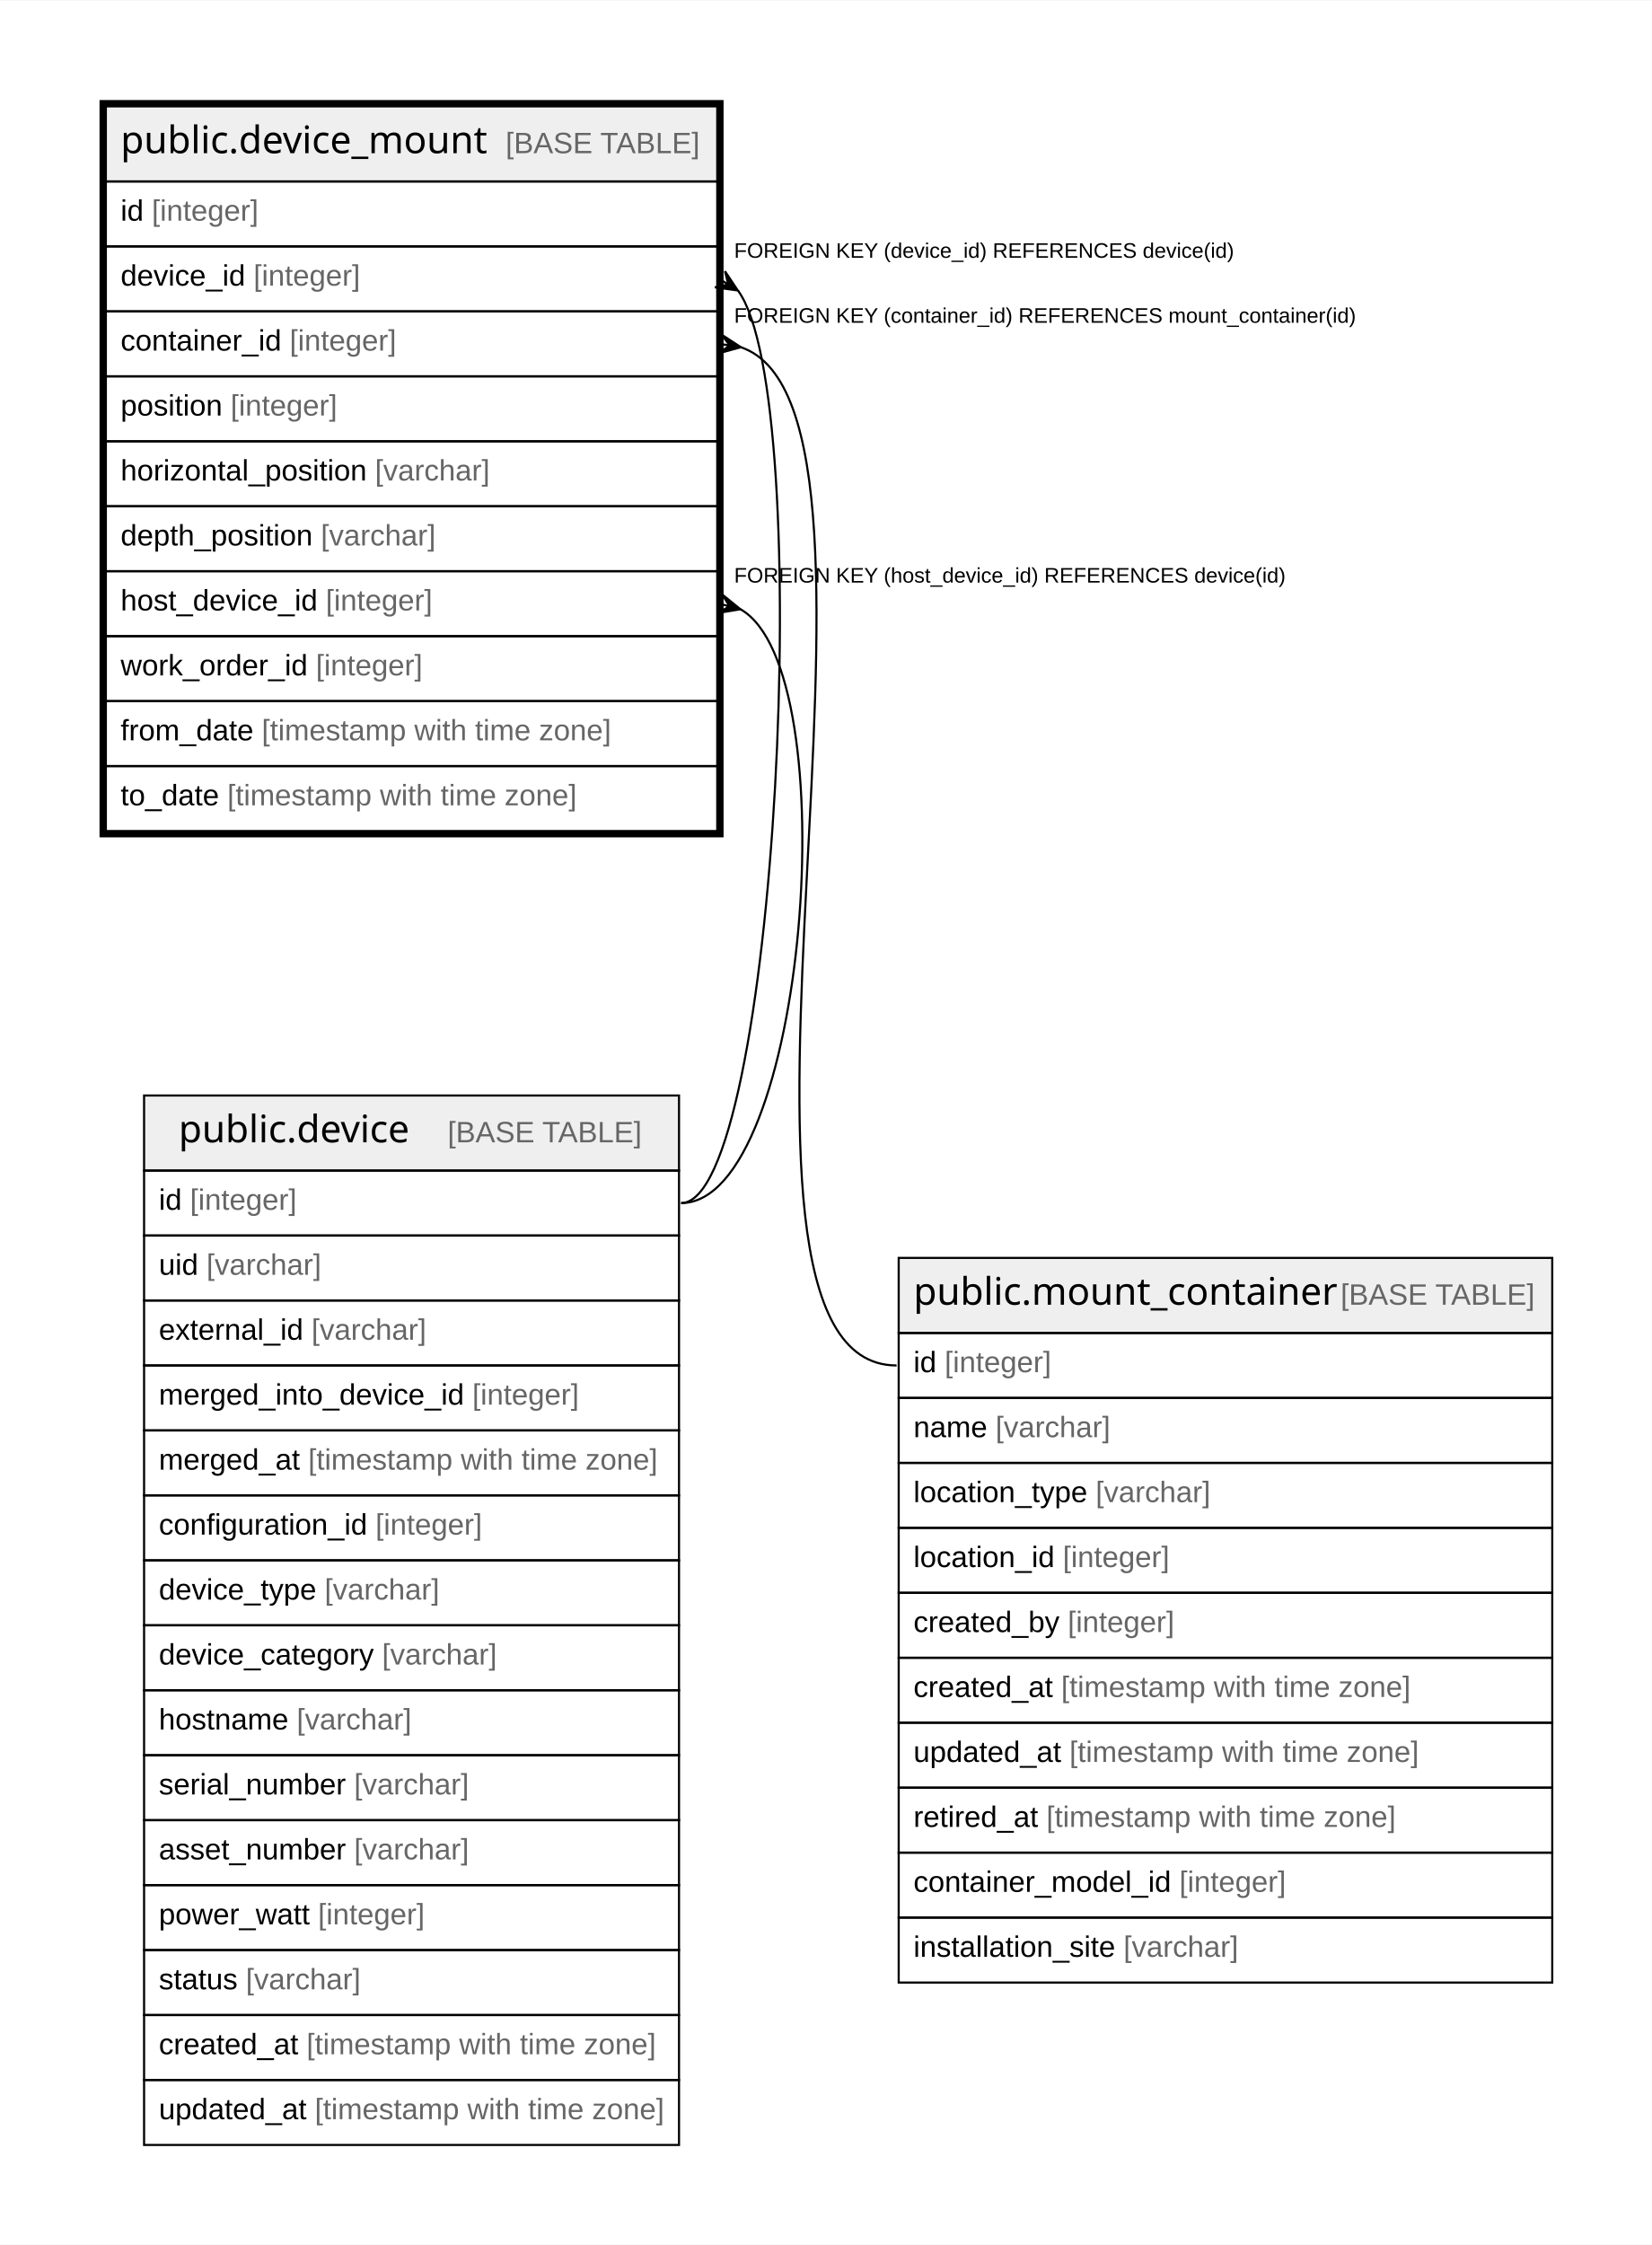
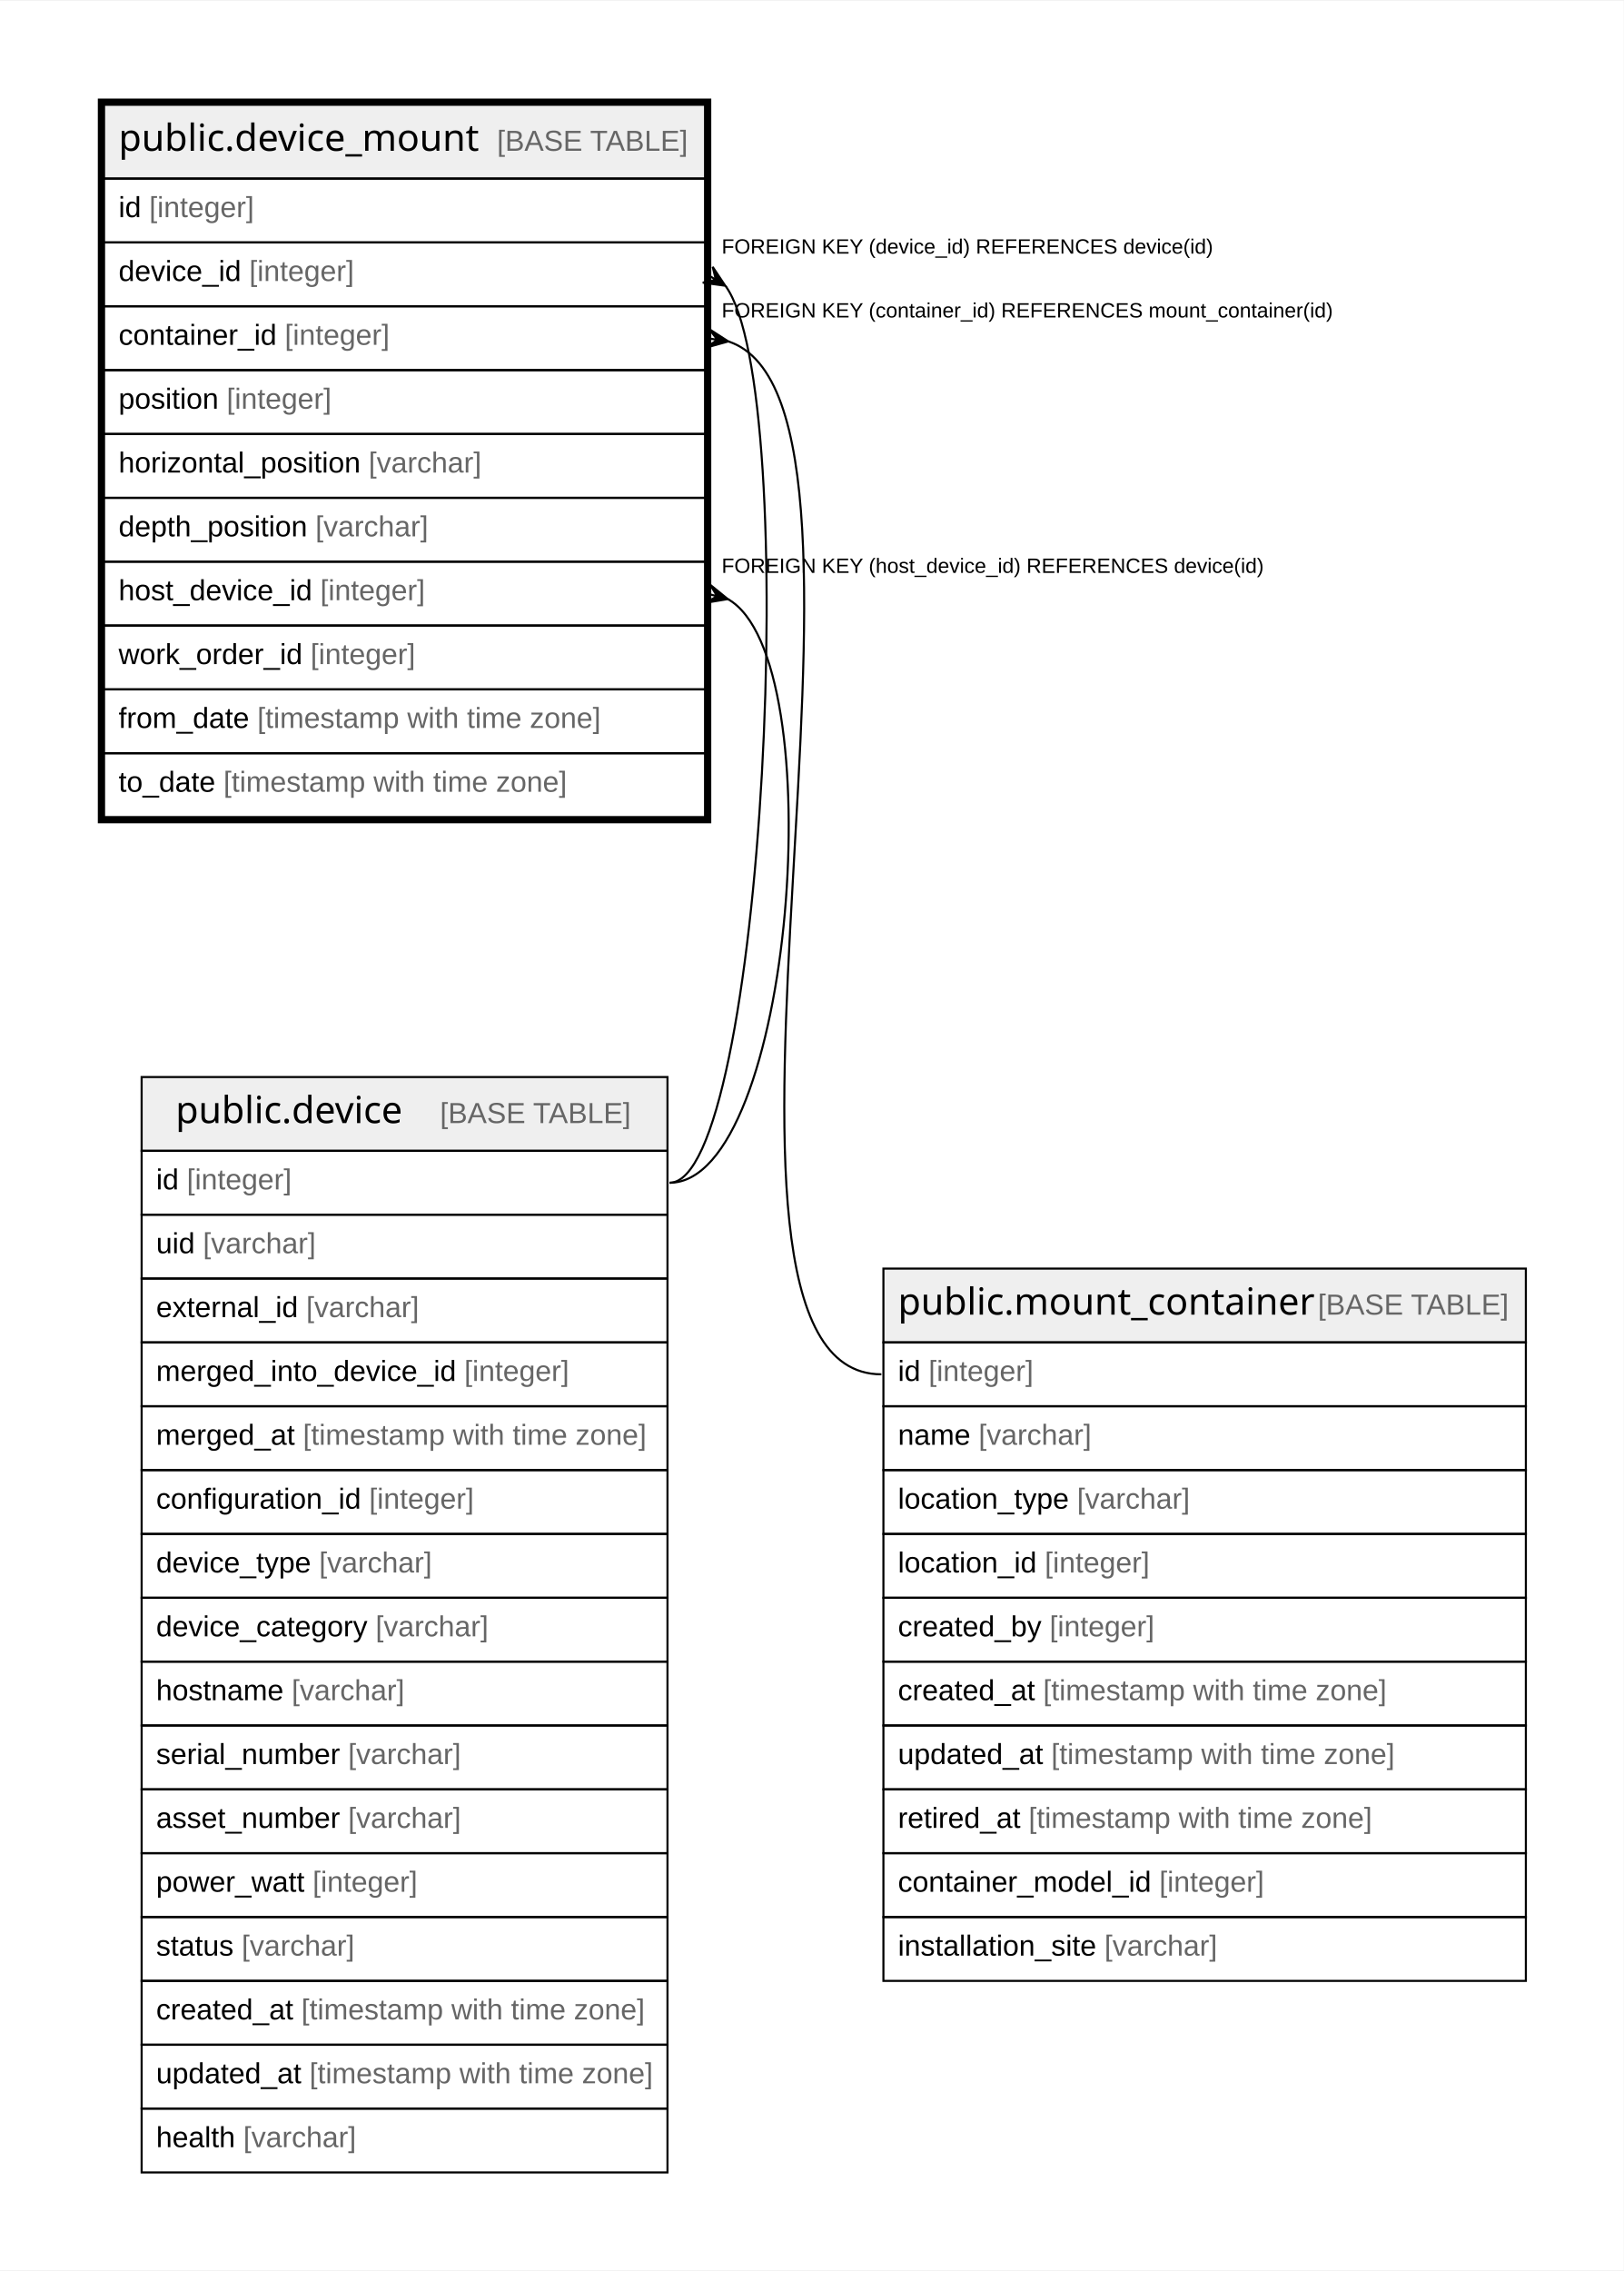
- <svg xmlns="http://www.w3.org/2000/svg" width="783pt" height="1064pt" viewBox="0.00 0.00 783.35 1064.00">
-   <g id="graph0" class="graph" transform="scale(1 1) rotate(0) translate(4 1060)">
-     <polygon fill="white" stroke="none" points="-4,4 -4,-1060 779.35,-1060 779.35,4 -4,4" />
+ <svg xmlns="http://www.w3.org/2000/svg" width="783pt" height="1095pt" viewBox="0.00 0.00 783.35 1094.80">
+   <g id="graph0" class="graph" transform="scale(1 1) rotate(0) translate(4 1090.8)">
+     <polygon fill="white" stroke="none" points="-4,4 -4,-1090.8 779.35,-1090.8 779.35,4 -4,4" />
    <g id="node1" class="node">
-       <polygon fill="#efefef" stroke="none" points="46.2,-974.2 46.2,-1009.8 336.15,-1009.8 336.15,-974.2 46.2,-974.2" />
-       <polygon fill="none" stroke="black" points="46.2,-974.2 46.2,-1009.8 336.15,-1009.8 336.15,-974.2 46.2,-974.2" />
-       <text text-anchor="start" x="53.2" y="-987.6" font-family="Arial Bold" font-size="18.00">public.device_mount</text>
-       <text text-anchor="start" x="204.66" y="-987.6" font-family="Arial" font-size="14.00">    </text>
-       <text text-anchor="start" x="235.78" y="-987.6" font-family="Arial" font-size="14.00" fill="#666666">[BASE TABLE]</text>
+       <polygon fill="#efefef" stroke="none" points="46.2,-1005 46.2,-1040.6 336.15,-1040.6 336.15,-1005 46.2,-1005" />
+       <polygon fill="none" stroke="black" points="46.2,-1005 46.2,-1040.6 336.15,-1040.6 336.15,-1005 46.2,-1005" />
+       <text text-anchor="start" x="53.2" y="-1018.4" font-family="Arial Bold" font-size="18.00">public.device_mount</text>
+       <text text-anchor="start" x="204.66" y="-1018.4" font-family="Arial" font-size="14.00">    </text>
+       <text text-anchor="start" x="235.78" y="-1018.4" font-family="Arial" font-size="14.00" fill="#666666">[BASE TABLE]</text>
+       <polygon fill="none" stroke="black" points="46.2,-974.2 46.2,-1005 336.15,-1005 336.15,-974.2 46.2,-974.2" />
+       <text text-anchor="start" x="53.2" y="-986.4" font-family="Arial" font-size="14.00">id </text>
+       <text text-anchor="start" x="67.99" y="-986.4" font-family="Arial" font-size="14.00" fill="#666666">[integer]</text>
      <polygon fill="none" stroke="black" points="46.2,-943.4 46.2,-974.2 336.15,-974.2 336.15,-943.4 46.2,-943.4" />
-       <text text-anchor="start" x="53.2" y="-955.6" font-family="Arial" font-size="14.00">id </text>
-       <text text-anchor="start" x="67.99" y="-955.6" font-family="Arial" font-size="14.00" fill="#666666">[integer]</text>
+       <text text-anchor="start" x="53.2" y="-955.6" font-family="Arial" font-size="14.00">device_id </text>
+       <text text-anchor="start" x="116.24" y="-955.6" font-family="Arial" font-size="14.00" fill="#666666">[integer]</text>
      <polygon fill="none" stroke="black" points="46.2,-912.6 46.2,-943.4 336.15,-943.4 336.15,-912.6 46.2,-912.6" />
-       <text text-anchor="start" x="53.2" y="-924.8" font-family="Arial" font-size="14.00">device_id </text>
-       <text text-anchor="start" x="116.24" y="-924.8" font-family="Arial" font-size="14.00" fill="#666666">[integer]</text>
+       <text text-anchor="start" x="53.2" y="-924.8" font-family="Arial" font-size="14.00">container_id </text>
+       <text text-anchor="start" x="133.37" y="-924.8" font-family="Arial" font-size="14.00" fill="#666666">[integer]</text>
      <polygon fill="none" stroke="black" points="46.2,-881.8 46.2,-912.6 336.15,-912.6 336.15,-881.8 46.2,-881.8" />
-       <text text-anchor="start" x="53.2" y="-894" font-family="Arial" font-size="14.00">container_id </text>
-       <text text-anchor="start" x="133.37" y="-894" font-family="Arial" font-size="14.00" fill="#666666">[integer]</text>
+       <text text-anchor="start" x="53.2" y="-894" font-family="Arial" font-size="14.00">position </text>
+       <text text-anchor="start" x="105.34" y="-894" font-family="Arial" font-size="14.00" fill="#666666">[integer]</text>
      <polygon fill="none" stroke="black" points="46.2,-851 46.2,-881.8 336.15,-881.8 336.15,-851 46.2,-851" />
-       <text text-anchor="start" x="53.2" y="-863.2" font-family="Arial" font-size="14.00">position </text>
-       <text text-anchor="start" x="105.34" y="-863.2" font-family="Arial" font-size="14.00" fill="#666666">[integer]</text>
+       <text text-anchor="start" x="53.2" y="-863.2" font-family="Arial" font-size="14.00">horizontal_position </text>
+       <text text-anchor="start" x="173.83" y="-863.2" font-family="Arial" font-size="14.00" fill="#666666">[varchar]</text>
      <polygon fill="none" stroke="black" points="46.2,-820.2 46.2,-851 336.15,-851 336.15,-820.2 46.2,-820.2" />
-       <text text-anchor="start" x="53.2" y="-832.4" font-family="Arial" font-size="14.00">horizontal_position </text>
-       <text text-anchor="start" x="173.83" y="-832.4" font-family="Arial" font-size="14.00" fill="#666666">[varchar]</text>
+       <text text-anchor="start" x="53.2" y="-832.4" font-family="Arial" font-size="14.00">depth_position </text>
+       <text text-anchor="start" x="148.16" y="-832.4" font-family="Arial" font-size="14.00" fill="#666666">[varchar]</text>
      <polygon fill="none" stroke="black" points="46.2,-789.4 46.2,-820.2 336.15,-820.2 336.15,-789.4 46.2,-789.4" />
-       <text text-anchor="start" x="53.2" y="-801.6" font-family="Arial" font-size="14.00">depth_position </text>
-       <text text-anchor="start" x="148.16" y="-801.6" font-family="Arial" font-size="14.00" fill="#666666">[varchar]</text>
+       <text text-anchor="start" x="53.2" y="-801.6" font-family="Arial" font-size="14.00">host_device_id </text>
+       <text text-anchor="start" x="150.49" y="-801.6" font-family="Arial" font-size="14.00" fill="#666666">[integer]</text>
      <polygon fill="none" stroke="black" points="46.2,-758.6 46.2,-789.4 336.15,-789.4 336.15,-758.6 46.2,-758.6" />
-       <text text-anchor="start" x="53.2" y="-770.8" font-family="Arial" font-size="14.00">host_device_id </text>
-       <text text-anchor="start" x="150.49" y="-770.8" font-family="Arial" font-size="14.00" fill="#666666">[integer]</text>
+       <text text-anchor="start" x="53.2" y="-770.8" font-family="Arial" font-size="14.00">work_order_id </text>
+       <text text-anchor="start" x="145.8" y="-770.8" font-family="Arial" font-size="14.00" fill="#666666">[integer]</text>
      <polygon fill="none" stroke="black" points="46.2,-727.8 46.2,-758.6 336.15,-758.6 336.15,-727.8 46.2,-727.8" />
-       <text text-anchor="start" x="53.2" y="-740" font-family="Arial" font-size="14.00">work_order_id </text>
-       <text text-anchor="start" x="145.8" y="-740" font-family="Arial" font-size="14.00" fill="#666666">[integer]</text>
+       <text text-anchor="start" x="53.2" y="-740" font-family="Arial" font-size="14.00">from_date </text>
+       <text text-anchor="start" x="120.12" y="-740" font-family="Arial" font-size="14.00" fill="#666666">[timestamp with time zone]</text>
      <polygon fill="none" stroke="black" points="46.2,-697 46.2,-727.8 336.15,-727.8 336.15,-697 46.2,-697" />
-       <text text-anchor="start" x="53.2" y="-709.2" font-family="Arial" font-size="14.00">from_date </text>
-       <text text-anchor="start" x="120.12" y="-709.2" font-family="Arial" font-size="14.00" fill="#666666">[timestamp with time zone]</text>
-       <polygon fill="none" stroke="black" points="46.2,-666.2 46.2,-697 336.15,-697 336.15,-666.2 46.2,-666.2" />
-       <text text-anchor="start" x="53.2" y="-678.4" font-family="Arial" font-size="14.00">to_date </text>
-       <text text-anchor="start" x="103.8" y="-678.4" font-family="Arial" font-size="14.00" fill="#666666">[timestamp with time zone]</text>
-       <polygon fill="none" stroke="black" stroke-width="3" points="44.7,-664.7 44.7,-1011.3 337.65,-1011.3 337.65,-664.7 44.7,-664.7" />
+       <text text-anchor="start" x="53.2" y="-709.2" font-family="Arial" font-size="14.00">to_date </text>
+       <text text-anchor="start" x="103.8" y="-709.2" font-family="Arial" font-size="14.00" fill="#666666">[timestamp with time zone]</text>
+       <polygon fill="none" stroke="black" stroke-width="3" points="44.7,-695.5 44.7,-1042.1 337.65,-1042.1 337.65,-695.5 44.7,-695.5" />
    </g>
    <g id="node2" class="node">
-       <polygon fill="#efefef" stroke="none" points="64.33,-505.2 64.33,-540.8 318.02,-540.8 318.02,-505.2 64.33,-505.2" />
-       <polygon fill="none" stroke="black" points="64.33,-505.2 64.33,-540.8 318.02,-540.8 318.02,-505.2 64.33,-505.2" />
-       <text text-anchor="start" x="80.7" y="-518.6" font-family="Arial Bold" font-size="18.00">public.device</text>
-       <text text-anchor="start" x="177.16" y="-518.6" font-family="Arial" font-size="14.00">    </text>
-       <text text-anchor="start" x="208.28" y="-518.6" font-family="Arial" font-size="14.00" fill="#666666">[BASE TABLE]</text>
+       <polygon fill="#efefef" stroke="none" points="64.33,-536 64.33,-571.6 318.02,-571.6 318.02,-536 64.33,-536" />
+       <polygon fill="none" stroke="black" points="64.33,-536 64.33,-571.6 318.02,-571.6 318.02,-536 64.33,-536" />
+       <text text-anchor="start" x="80.7" y="-549.4" font-family="Arial Bold" font-size="18.00">public.device</text>
+       <text text-anchor="start" x="177.16" y="-549.4" font-family="Arial" font-size="14.00">    </text>
+       <text text-anchor="start" x="208.28" y="-549.4" font-family="Arial" font-size="14.00" fill="#666666">[BASE TABLE]</text>
+       <polygon fill="none" stroke="black" points="64.33,-505.2 64.33,-536 318.02,-536 318.02,-505.2 64.33,-505.2" />
+       <text text-anchor="start" x="71.33" y="-517.4" font-family="Arial" font-size="14.00">id </text>
+       <text text-anchor="start" x="86.12" y="-517.4" font-family="Arial" font-size="14.00" fill="#666666">[integer]</text>
      <polygon fill="none" stroke="black" points="64.33,-474.4 64.33,-505.2 318.02,-505.2 318.02,-474.4 64.33,-474.4" />
-       <text text-anchor="start" x="71.33" y="-486.6" font-family="Arial" font-size="14.00">id </text>
-       <text text-anchor="start" x="86.12" y="-486.6" font-family="Arial" font-size="14.00" fill="#666666">[integer]</text>
+       <text text-anchor="start" x="71.33" y="-486.6" font-family="Arial" font-size="14.00">uid </text>
+       <text text-anchor="start" x="93.91" y="-486.6" font-family="Arial" font-size="14.00" fill="#666666">[varchar]</text>
      <polygon fill="none" stroke="black" points="64.33,-443.6 64.33,-474.4 318.02,-474.4 318.02,-443.6 64.33,-443.6" />
-       <text text-anchor="start" x="71.33" y="-455.8" font-family="Arial" font-size="14.00">uid </text>
-       <text text-anchor="start" x="93.91" y="-455.8" font-family="Arial" font-size="14.00" fill="#666666">[varchar]</text>
+       <text text-anchor="start" x="71.33" y="-455.8" font-family="Arial" font-size="14.00">external_id </text>
+       <text text-anchor="start" x="143.71" y="-455.8" font-family="Arial" font-size="14.00" fill="#666666">[varchar]</text>
      <polygon fill="none" stroke="black" points="64.33,-412.8 64.33,-443.6 318.02,-443.6 318.02,-412.8 64.33,-412.8" />
-       <text text-anchor="start" x="71.33" y="-425" font-family="Arial" font-size="14.00">external_id </text>
-       <text text-anchor="start" x="143.71" y="-425" font-family="Arial" font-size="14.00" fill="#666666">[varchar]</text>
+       <text text-anchor="start" x="71.33" y="-425" font-family="Arial" font-size="14.00">merged_into_device_id </text>
+       <text text-anchor="start" x="219.99" y="-425" font-family="Arial" font-size="14.00" fill="#666666">[integer]</text>
      <polygon fill="none" stroke="black" points="64.33,-382 64.33,-412.8 318.02,-412.8 318.02,-382 64.33,-382" />
-       <text text-anchor="start" x="71.33" y="-394.2" font-family="Arial" font-size="14.00">merged_into_device_id </text>
-       <text text-anchor="start" x="219.99" y="-394.2" font-family="Arial" font-size="14.00" fill="#666666">[integer]</text>
+       <text text-anchor="start" x="71.33" y="-394.2" font-family="Arial" font-size="14.00">merged_at </text>
+       <text text-anchor="start" x="142.16" y="-394.2" font-family="Arial" font-size="14.00" fill="#666666">[timestamp with time zone]</text>
      <polygon fill="none" stroke="black" points="64.33,-351.2 64.33,-382 318.02,-382 318.02,-351.2 64.33,-351.2" />
-       <text text-anchor="start" x="71.33" y="-363.4" font-family="Arial" font-size="14.00">merged_at </text>
-       <text text-anchor="start" x="142.16" y="-363.4" font-family="Arial" font-size="14.00" fill="#666666">[timestamp with time zone]</text>
+       <text text-anchor="start" x="71.33" y="-363.4" font-family="Arial" font-size="14.00">configuration_id </text>
+       <text text-anchor="start" x="174.07" y="-363.4" font-family="Arial" font-size="14.00" fill="#666666">[integer]</text>
      <polygon fill="none" stroke="black" points="64.33,-320.4 64.33,-351.2 318.02,-351.2 318.02,-320.4 64.33,-320.4" />
-       <text text-anchor="start" x="71.33" y="-332.6" font-family="Arial" font-size="14.00">configuration_id </text>
-       <text text-anchor="start" x="174.07" y="-332.6" font-family="Arial" font-size="14.00" fill="#666666">[integer]</text>
+       <text text-anchor="start" x="71.33" y="-332.6" font-family="Arial" font-size="14.00">device_type </text>
+       <text text-anchor="start" x="149.94" y="-332.6" font-family="Arial" font-size="14.00" fill="#666666">[varchar]</text>
      <polygon fill="none" stroke="black" points="64.33,-289.6 64.33,-320.4 318.02,-320.4 318.02,-289.6 64.33,-289.6" />
-       <text text-anchor="start" x="71.33" y="-301.8" font-family="Arial" font-size="14.00">device_type </text>
-       <text text-anchor="start" x="149.94" y="-301.8" font-family="Arial" font-size="14.00" fill="#666666">[varchar]</text>
+       <text text-anchor="start" x="71.33" y="-301.8" font-family="Arial" font-size="14.00">device_category </text>
+       <text text-anchor="start" x="177.18" y="-301.8" font-family="Arial" font-size="14.00" fill="#666666">[varchar]</text>
      <polygon fill="none" stroke="black" points="64.33,-258.8 64.33,-289.6 318.02,-289.6 318.02,-258.8 64.33,-258.8" />
-       <text text-anchor="start" x="71.33" y="-271" font-family="Arial" font-size="14.00">device_category </text>
-       <text text-anchor="start" x="177.18" y="-271" font-family="Arial" font-size="14.00" fill="#666666">[varchar]</text>
+       <text text-anchor="start" x="71.33" y="-271" font-family="Arial" font-size="14.00">hostname </text>
+       <text text-anchor="start" x="136.71" y="-271" font-family="Arial" font-size="14.00" fill="#666666">[varchar]</text>
      <polygon fill="none" stroke="black" points="64.33,-228 64.33,-258.8 318.02,-258.8 318.02,-228 64.33,-228" />
-       <text text-anchor="start" x="71.33" y="-240.2" font-family="Arial" font-size="14.00">hostname </text>
-       <text text-anchor="start" x="136.71" y="-240.2" font-family="Arial" font-size="14.00" fill="#666666">[varchar]</text>
+       <text text-anchor="start" x="71.33" y="-240.2" font-family="Arial" font-size="14.00">serial_number </text>
+       <text text-anchor="start" x="163.93" y="-240.2" font-family="Arial" font-size="14.00" fill="#666666">[varchar]</text>
      <polygon fill="none" stroke="black" points="64.33,-197.2 64.33,-228 318.02,-228 318.02,-197.2 64.33,-197.2" />
-       <text text-anchor="start" x="71.33" y="-209.4" font-family="Arial" font-size="14.00">serial_number </text>
-       <text text-anchor="start" x="163.93" y="-209.4" font-family="Arial" font-size="14.00" fill="#666666">[varchar]</text>
+       <text text-anchor="start" x="71.33" y="-209.4" font-family="Arial" font-size="14.00">asset_number </text>
+       <text text-anchor="start" x="163.94" y="-209.4" font-family="Arial" font-size="14.00" fill="#666666">[varchar]</text>
      <polygon fill="none" stroke="black" points="64.33,-166.4 64.33,-197.2 318.02,-197.2 318.02,-166.4 64.33,-166.4" />
-       <text text-anchor="start" x="71.33" y="-178.6" font-family="Arial" font-size="14.00">asset_number </text>
-       <text text-anchor="start" x="163.94" y="-178.6" font-family="Arial" font-size="14.00" fill="#666666">[varchar]</text>
+       <text text-anchor="start" x="71.33" y="-178.6" font-family="Arial" font-size="14.00">power_watt </text>
+       <text text-anchor="start" x="146.82" y="-178.6" font-family="Arial" font-size="14.00" fill="#666666">[integer]</text>
      <polygon fill="none" stroke="black" points="64.33,-135.6 64.33,-166.4 318.02,-166.4 318.02,-135.6 64.33,-135.6" />
-       <text text-anchor="start" x="71.33" y="-147.8" font-family="Arial" font-size="14.00">power_watt </text>
-       <text text-anchor="start" x="146.82" y="-147.8" font-family="Arial" font-size="14.00" fill="#666666">[integer]</text>
+       <text text-anchor="start" x="71.33" y="-147.8" font-family="Arial" font-size="14.00">status </text>
+       <text text-anchor="start" x="112.58" y="-147.8" font-family="Arial" font-size="14.00" fill="#666666">[varchar]</text>
      <polygon fill="none" stroke="black" points="64.33,-104.8 64.33,-135.6 318.02,-135.6 318.02,-104.8 64.33,-104.8" />
-       <text text-anchor="start" x="71.33" y="-117" font-family="Arial" font-size="14.00">status </text>
-       <text text-anchor="start" x="112.58" y="-117" font-family="Arial" font-size="14.00" fill="#666666">[varchar]</text>
+       <text text-anchor="start" x="71.33" y="-117" font-family="Arial" font-size="14.00">created_at </text>
+       <text text-anchor="start" x="141.38" y="-117" font-family="Arial" font-size="14.00" fill="#666666">[timestamp with time zone]</text>
      <polygon fill="none" stroke="black" points="64.33,-74 64.33,-104.8 318.02,-104.8 318.02,-74 64.33,-74" />
-       <text text-anchor="start" x="71.33" y="-86.2" font-family="Arial" font-size="14.00">created_at </text>
-       <text text-anchor="start" x="141.38" y="-86.2" font-family="Arial" font-size="14.00" fill="#666666">[timestamp with time zone]</text>
+       <text text-anchor="start" x="71.33" y="-86.2" font-family="Arial" font-size="14.00">updated_at </text>
+       <text text-anchor="start" x="145.29" y="-86.2" font-family="Arial" font-size="14.00" fill="#666666">[timestamp with time zone]</text>
      <polygon fill="none" stroke="black" points="64.33,-43.2 64.33,-74 318.02,-74 318.02,-43.2 64.33,-43.2" />
-       <text text-anchor="start" x="71.33" y="-55.4" font-family="Arial" font-size="14.00">updated_at </text>
-       <text text-anchor="start" x="145.29" y="-55.4" font-family="Arial" font-size="14.00" fill="#666666">[timestamp with time zone]</text>
+       <text text-anchor="start" x="71.33" y="-55.4" font-family="Arial" font-size="14.00">health </text>
+       <text text-anchor="start" x="113.37" y="-55.4" font-family="Arial" font-size="14.00" fill="#666666">[varchar]</text>
    </g>
    <g id="edge1" class="edge">
-       <path fill="none" stroke="black" d="M345.99,-922.46C383.34,-871.73 364.51,-489.8 319.02,-489.8" />
-       <polygon fill="black" stroke="black" points="345.91,-922.51 335.04,-924.01 341.39,-925.34 337.72,-927.64 337.72,-927.64 337.72,-927.64 341.39,-925.34 339.83,-931.63 345.91,-922.51" />
-       <text text-anchor="start" x="344.15" y="-938" font-family="Arial" font-size="10.00">FOREIGN KEY (device_id) REFERENCES device(id)</text>
+       <path fill="none" stroke="black" d="M345.99,-953.26C383.34,-902.53 364.51,-520.6 319.02,-520.6" />
+       <polygon fill="black" stroke="black" points="345.91,-953.31 335.04,-954.81 341.39,-956.14 337.72,-958.44 337.72,-958.44 337.72,-958.44 341.39,-956.14 339.83,-962.43 345.91,-953.31" />
+       <text text-anchor="start" x="344.15" y="-968.8" font-family="Arial" font-size="10.00">FOREIGN KEY (device_id) REFERENCES device(id)</text>
    </g>
    <g id="edge3" class="edge">
-       <path fill="none" stroke="black" d="M347.13,-771.37C398.24,-742.72 378.72,-489.8 319.02,-489.8" />
-       <polygon fill="black" stroke="black" points="347.14,-771.36 336.33,-769.56 341.99,-772.72 337.8,-773.83 337.8,-773.83 337.8,-773.83 341.99,-772.72 338.62,-778.27 347.14,-771.36" />
-       <text text-anchor="start" x="344.15" y="-784" font-family="Arial" font-size="10.00">FOREIGN KEY (host_device_id) REFERENCES device(id)</text>
+       <path fill="none" stroke="black" d="M347.13,-802.17C398.24,-773.52 378.72,-520.6 319.02,-520.6" />
+       <polygon fill="black" stroke="black" points="347.14,-802.16 336.33,-800.36 341.99,-803.52 337.8,-804.63 337.8,-804.63 337.8,-804.63 341.99,-803.52 338.62,-809.07 347.14,-802.16" />
+       <text text-anchor="start" x="344.15" y="-814.8" font-family="Arial" font-size="10.00">FOREIGN KEY (host_device_id) REFERENCES device(id)</text>
    </g>
    <g id="node3" class="node">
-       <polygon fill="#efefef" stroke="none" points="422.2,-428.2 422.2,-463.8 732.15,-463.8 732.15,-428.2 422.2,-428.2" />
-       <polygon fill="none" stroke="black" points="422.2,-428.2 422.2,-463.8 732.15,-463.8 732.15,-428.2 422.2,-428.2" />
-       <text text-anchor="start" x="429.2" y="-441.6" font-family="Arial Bold" font-size="18.00">public.mount_container</text>
-       <text text-anchor="start" x="600.66" y="-441.6" font-family="Arial" font-size="14.00">    </text>
-       <text text-anchor="start" x="631.78" y="-441.6" font-family="Arial" font-size="14.00" fill="#666666">[BASE TABLE]</text>
-       <polygon fill="none" stroke="black" points="422.2,-397.4 422.2,-428.2 732.15,-428.2 732.15,-397.4 422.2,-397.4" />
-       <text text-anchor="start" x="429.2" y="-409.6" font-family="Arial" font-size="14.00">id </text>
-       <text text-anchor="start" x="443.99" y="-409.6" font-family="Arial" font-size="14.00" fill="#666666">[integer]</text>
-       <polygon fill="none" stroke="black" points="422.2,-366.6 422.2,-397.4 732.15,-397.4 732.15,-366.6 422.2,-366.6" />
-       <text text-anchor="start" x="429.2" y="-378.8" font-family="Arial" font-size="14.00">name </text>
-       <text text-anchor="start" x="468.11" y="-378.8" font-family="Arial" font-size="14.00" fill="#666666">[varchar]</text>
-       <polygon fill="none" stroke="black" points="422.2,-335.8 422.2,-366.6 732.15,-366.6 732.15,-335.8 422.2,-335.8" />
-       <text text-anchor="start" x="429.2" y="-348" font-family="Arial" font-size="14.00">location_type </text>
-       <text text-anchor="start" x="515.6" y="-348" font-family="Arial" font-size="14.00" fill="#666666">[varchar]</text>
-       <polygon fill="none" stroke="black" points="422.2,-305 422.2,-335.8 732.15,-335.8 732.15,-305 422.2,-305" />
-       <text text-anchor="start" x="429.2" y="-317.2" font-family="Arial" font-size="14.00">location_id </text>
-       <text text-anchor="start" x="500.03" y="-317.2" font-family="Arial" font-size="14.00" fill="#666666">[integer]</text>
-       <polygon fill="none" stroke="black" points="422.2,-274.2 422.2,-305 732.15,-305 732.15,-274.2 422.2,-274.2" />
-       <text text-anchor="start" x="429.2" y="-286.4" font-family="Arial" font-size="14.00">created_by </text>
-       <text text-anchor="start" x="502.36" y="-286.4" font-family="Arial" font-size="14.00" fill="#666666">[integer]</text>
-       <polygon fill="none" stroke="black" points="422.2,-243.4 422.2,-274.2 732.15,-274.2 732.15,-243.4 422.2,-243.4" />
-       <text text-anchor="start" x="429.2" y="-255.6" font-family="Arial" font-size="14.00">created_at </text>
-       <text text-anchor="start" x="499.25" y="-255.6" font-family="Arial" font-size="14.00" fill="#666666">[timestamp with time zone]</text>
-       <polygon fill="none" stroke="black" points="422.2,-212.6 422.2,-243.4 732.15,-243.4 732.15,-212.6 422.2,-212.6" />
-       <text text-anchor="start" x="429.2" y="-224.8" font-family="Arial" font-size="14.00">updated_at </text>
-       <text text-anchor="start" x="503.16" y="-224.8" font-family="Arial" font-size="14.00" fill="#666666">[timestamp with time zone]</text>
-       <polygon fill="none" stroke="black" points="422.2,-181.8 422.2,-212.6 732.15,-212.6 732.15,-181.8 422.2,-181.8" />
-       <text text-anchor="start" x="429.2" y="-194" font-family="Arial" font-size="14.00">retired_at </text>
-       <text text-anchor="start" x="492.24" y="-194" font-family="Arial" font-size="14.00" fill="#666666">[timestamp with time zone]</text>
-       <polygon fill="none" stroke="black" points="422.2,-151 422.2,-181.8 732.15,-181.8 732.15,-151 422.2,-151" />
-       <text text-anchor="start" x="429.2" y="-163.2" font-family="Arial" font-size="14.00">container_model_id </text>
-       <text text-anchor="start" x="555.28" y="-163.2" font-family="Arial" font-size="14.00" fill="#666666">[integer]</text>
-       <polygon fill="none" stroke="black" points="422.2,-120.2 422.2,-151 732.15,-151 732.15,-120.2 422.2,-120.2" />
-       <text text-anchor="start" x="429.2" y="-132.4" font-family="Arial" font-size="14.00">installation_site </text>
-       <text text-anchor="start" x="528.82" y="-132.4" font-family="Arial" font-size="14.00" fill="#666666">[varchar]</text>
+       <polygon fill="#efefef" stroke="none" points="422.2,-443.6 422.2,-479.2 732.15,-479.2 732.15,-443.6 422.2,-443.6" />
+       <polygon fill="none" stroke="black" points="422.2,-443.6 422.2,-479.2 732.15,-479.2 732.15,-443.6 422.2,-443.6" />
+       <text text-anchor="start" x="429.2" y="-457" font-family="Arial Bold" font-size="18.00">public.mount_container</text>
+       <text text-anchor="start" x="600.66" y="-457" font-family="Arial" font-size="14.00">    </text>
+       <text text-anchor="start" x="631.78" y="-457" font-family="Arial" font-size="14.00" fill="#666666">[BASE TABLE]</text>
+       <polygon fill="none" stroke="black" points="422.2,-412.8 422.2,-443.6 732.15,-443.6 732.15,-412.8 422.2,-412.8" />
+       <text text-anchor="start" x="429.2" y="-425" font-family="Arial" font-size="14.00">id </text>
+       <text text-anchor="start" x="443.99" y="-425" font-family="Arial" font-size="14.00" fill="#666666">[integer]</text>
+       <polygon fill="none" stroke="black" points="422.2,-382 422.2,-412.8 732.15,-412.8 732.15,-382 422.2,-382" />
+       <text text-anchor="start" x="429.2" y="-394.2" font-family="Arial" font-size="14.00">name </text>
+       <text text-anchor="start" x="468.11" y="-394.2" font-family="Arial" font-size="14.00" fill="#666666">[varchar]</text>
+       <polygon fill="none" stroke="black" points="422.2,-351.2 422.2,-382 732.15,-382 732.15,-351.2 422.2,-351.2" />
+       <text text-anchor="start" x="429.2" y="-363.4" font-family="Arial" font-size="14.00">location_type </text>
+       <text text-anchor="start" x="515.6" y="-363.4" font-family="Arial" font-size="14.00" fill="#666666">[varchar]</text>
+       <polygon fill="none" stroke="black" points="422.2,-320.4 422.2,-351.2 732.15,-351.2 732.15,-320.4 422.2,-320.4" />
+       <text text-anchor="start" x="429.2" y="-332.6" font-family="Arial" font-size="14.00">location_id </text>
+       <text text-anchor="start" x="500.03" y="-332.6" font-family="Arial" font-size="14.00" fill="#666666">[integer]</text>
+       <polygon fill="none" stroke="black" points="422.2,-289.6 422.2,-320.4 732.15,-320.4 732.15,-289.6 422.2,-289.6" />
+       <text text-anchor="start" x="429.2" y="-301.8" font-family="Arial" font-size="14.00">created_by </text>
+       <text text-anchor="start" x="502.36" y="-301.8" font-family="Arial" font-size="14.00" fill="#666666">[integer]</text>
+       <polygon fill="none" stroke="black" points="422.2,-258.8 422.2,-289.6 732.15,-289.6 732.15,-258.8 422.2,-258.8" />
+       <text text-anchor="start" x="429.2" y="-271" font-family="Arial" font-size="14.00">created_at </text>
+       <text text-anchor="start" x="499.25" y="-271" font-family="Arial" font-size="14.00" fill="#666666">[timestamp with time zone]</text>
+       <polygon fill="none" stroke="black" points="422.2,-228 422.2,-258.8 732.15,-258.8 732.15,-228 422.2,-228" />
+       <text text-anchor="start" x="429.2" y="-240.2" font-family="Arial" font-size="14.00">updated_at </text>
+       <text text-anchor="start" x="503.16" y="-240.2" font-family="Arial" font-size="14.00" fill="#666666">[timestamp with time zone]</text>
+       <polygon fill="none" stroke="black" points="422.2,-197.2 422.2,-228 732.15,-228 732.15,-197.2 422.2,-197.2" />
+       <text text-anchor="start" x="429.2" y="-209.4" font-family="Arial" font-size="14.00">retired_at </text>
+       <text text-anchor="start" x="492.24" y="-209.4" font-family="Arial" font-size="14.00" fill="#666666">[timestamp with time zone]</text>
+       <polygon fill="none" stroke="black" points="422.2,-166.4 422.2,-197.2 732.15,-197.2 732.15,-166.4 422.2,-166.4" />
+       <text text-anchor="start" x="429.2" y="-178.6" font-family="Arial" font-size="14.00">container_model_id </text>
+       <text text-anchor="start" x="555.28" y="-178.6" font-family="Arial" font-size="14.00" fill="#666666">[integer]</text>
+       <polygon fill="none" stroke="black" points="422.2,-135.6 422.2,-166.4 732.15,-166.4 732.15,-135.6 422.2,-135.6" />
+       <text text-anchor="start" x="429.2" y="-147.8" font-family="Arial" font-size="14.00">installation_site </text>
+       <text text-anchor="start" x="528.82" y="-147.8" font-family="Arial" font-size="14.00" fill="#666666">[varchar]</text>
    </g>
    <g id="edge2" class="edge">
-       <path fill="none" stroke="black" d="M347.25,-895.63C437.74,-865.57 315.58,-412.8 421.2,-412.8" />
-       <polygon fill="black" stroke="black" points="347.36,-895.62 336.79,-892.7 342.09,-896.43 337.81,-897.1 337.81,-897.1 337.81,-897.1 342.09,-896.43 338.17,-901.6 347.36,-895.62" />
-       <text text-anchor="start" x="344.15" y="-907.2" font-family="Arial" font-size="10.00">FOREIGN KEY (container_id) REFERENCES mount_container(id)</text>
+       <path fill="none" stroke="black" d="M347.27,-926.48C440.94,-896.31 312.21,-428.2 421.2,-428.2" />
+       <polygon fill="black" stroke="black" points="347.37,-926.46 336.81,-923.5 342.1,-927.26 337.81,-927.9 337.81,-927.9 337.81,-927.9 342.1,-927.26 338.15,-932.4 347.37,-926.46" />
+       <text text-anchor="start" x="344.15" y="-938" font-family="Arial" font-size="10.00">FOREIGN KEY (container_id) REFERENCES mount_container(id)</text>
    </g>
  </g>
</svg>
